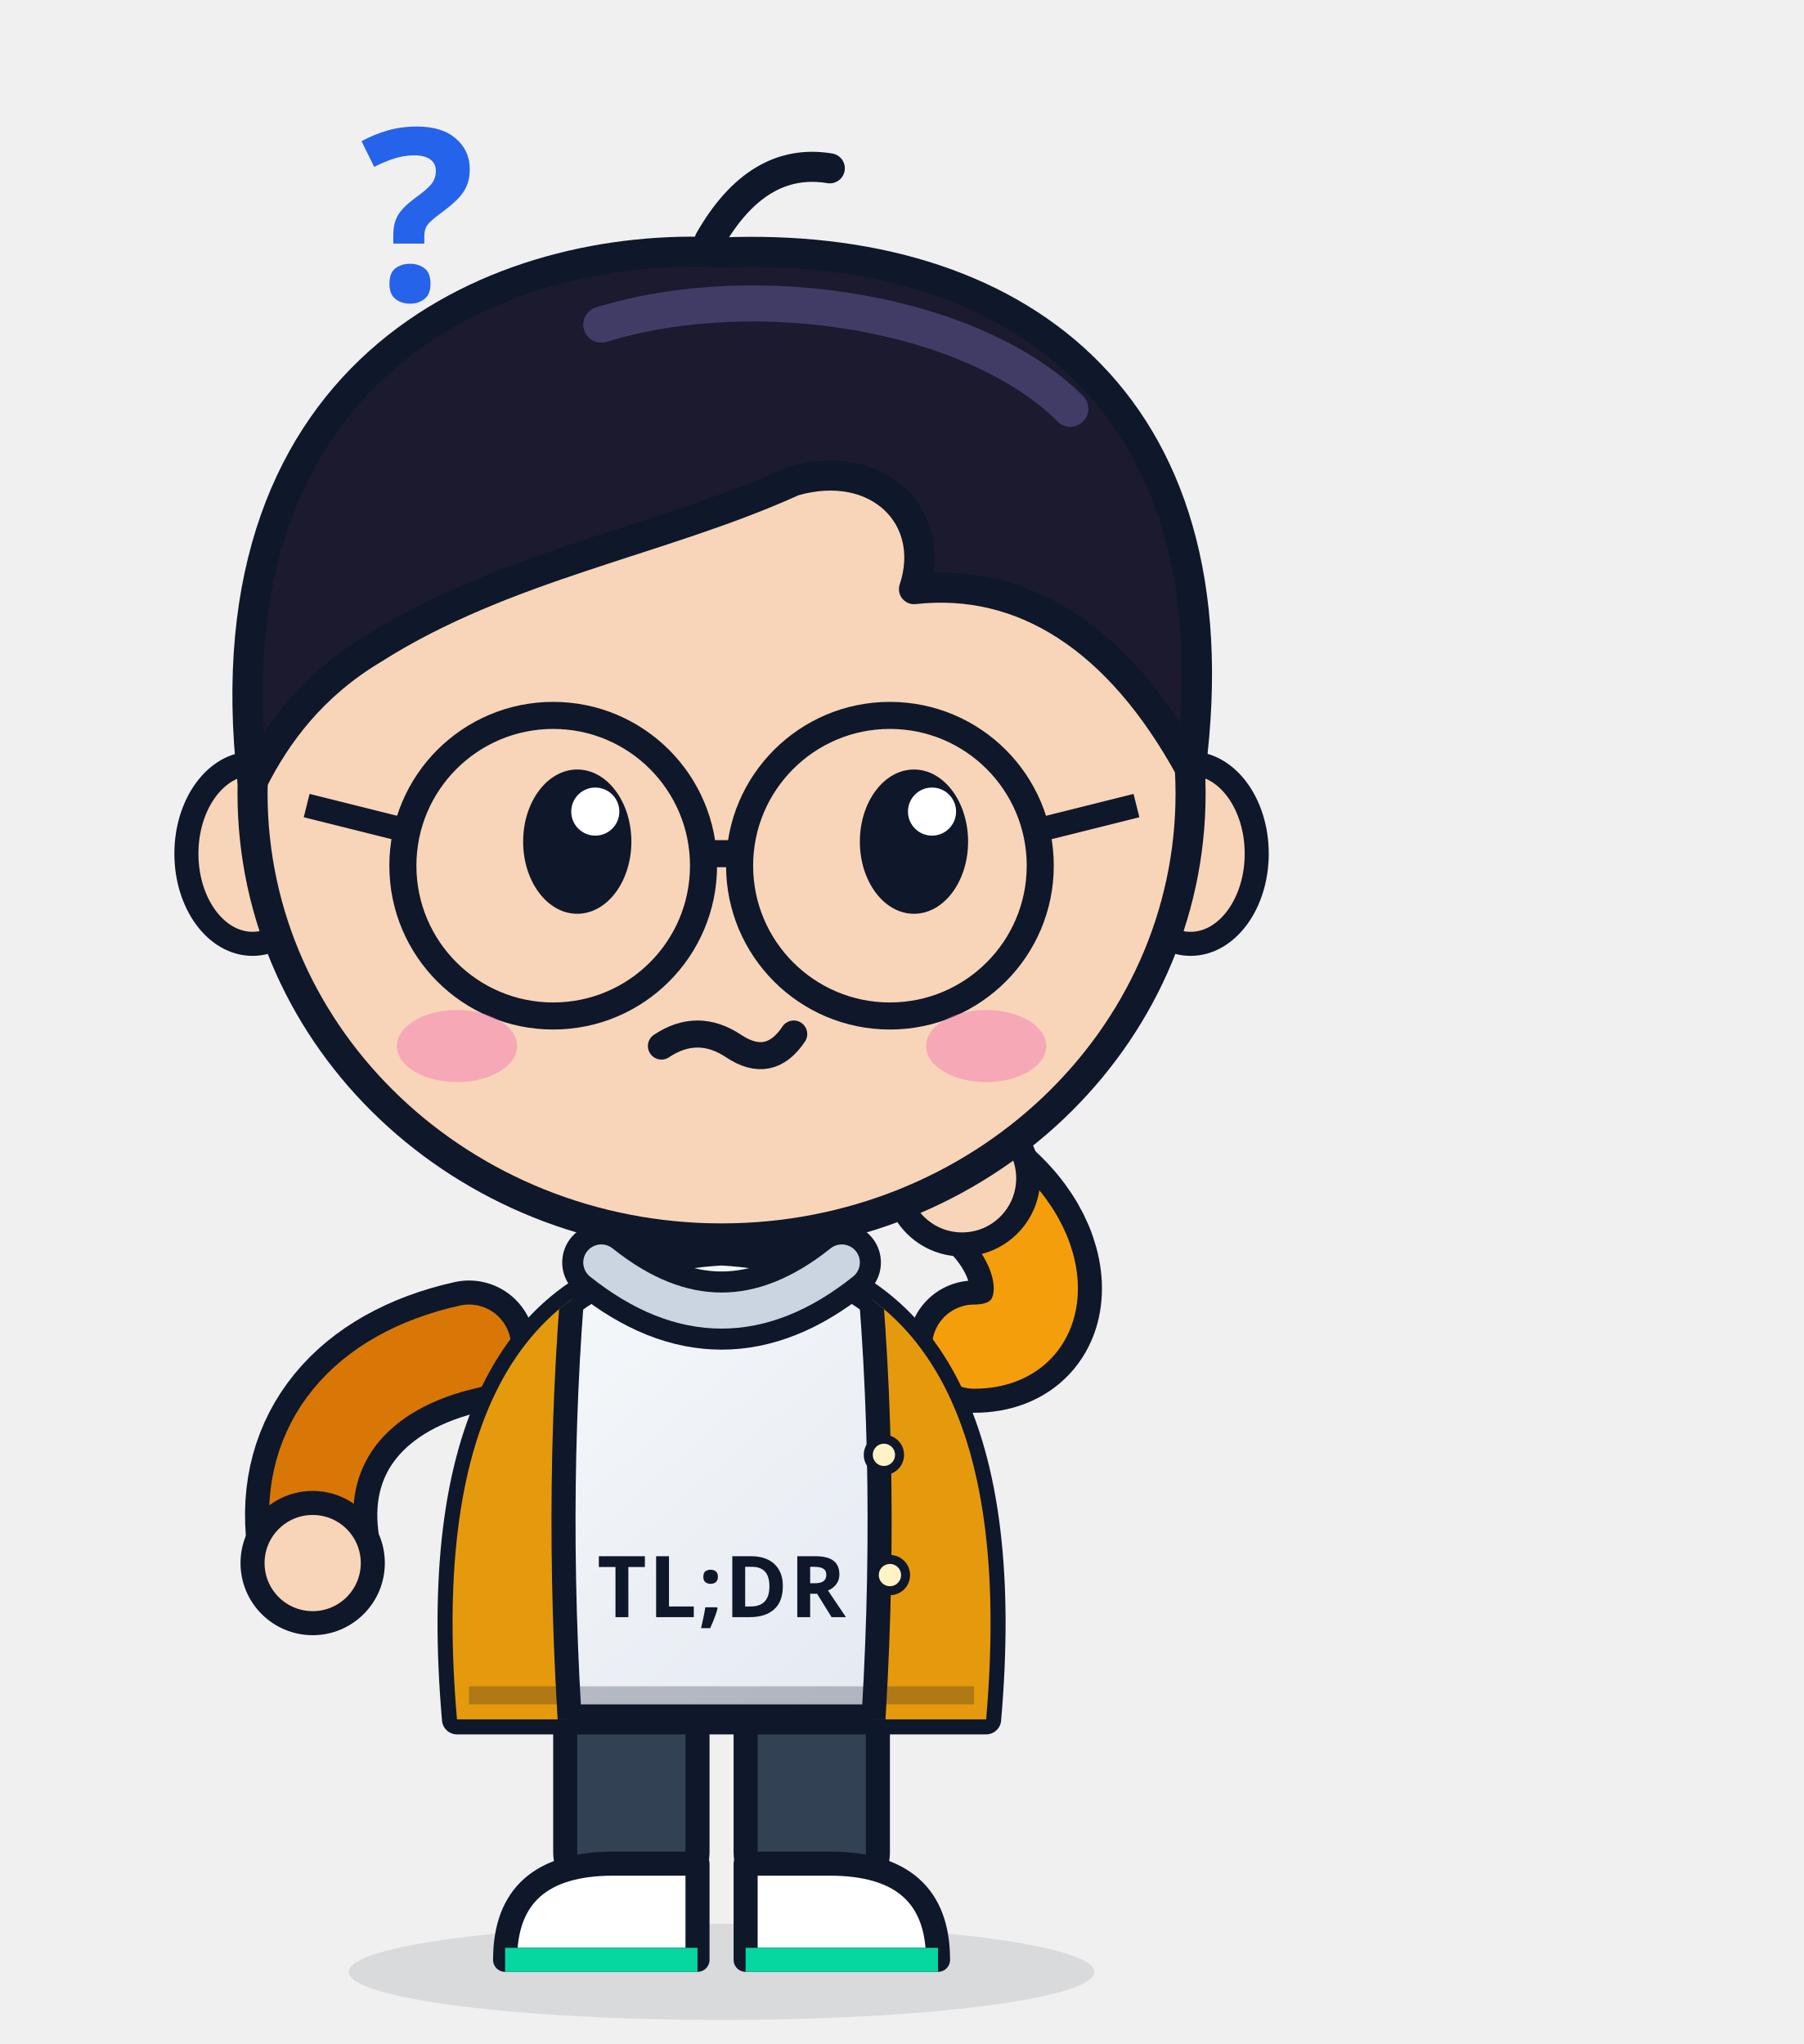
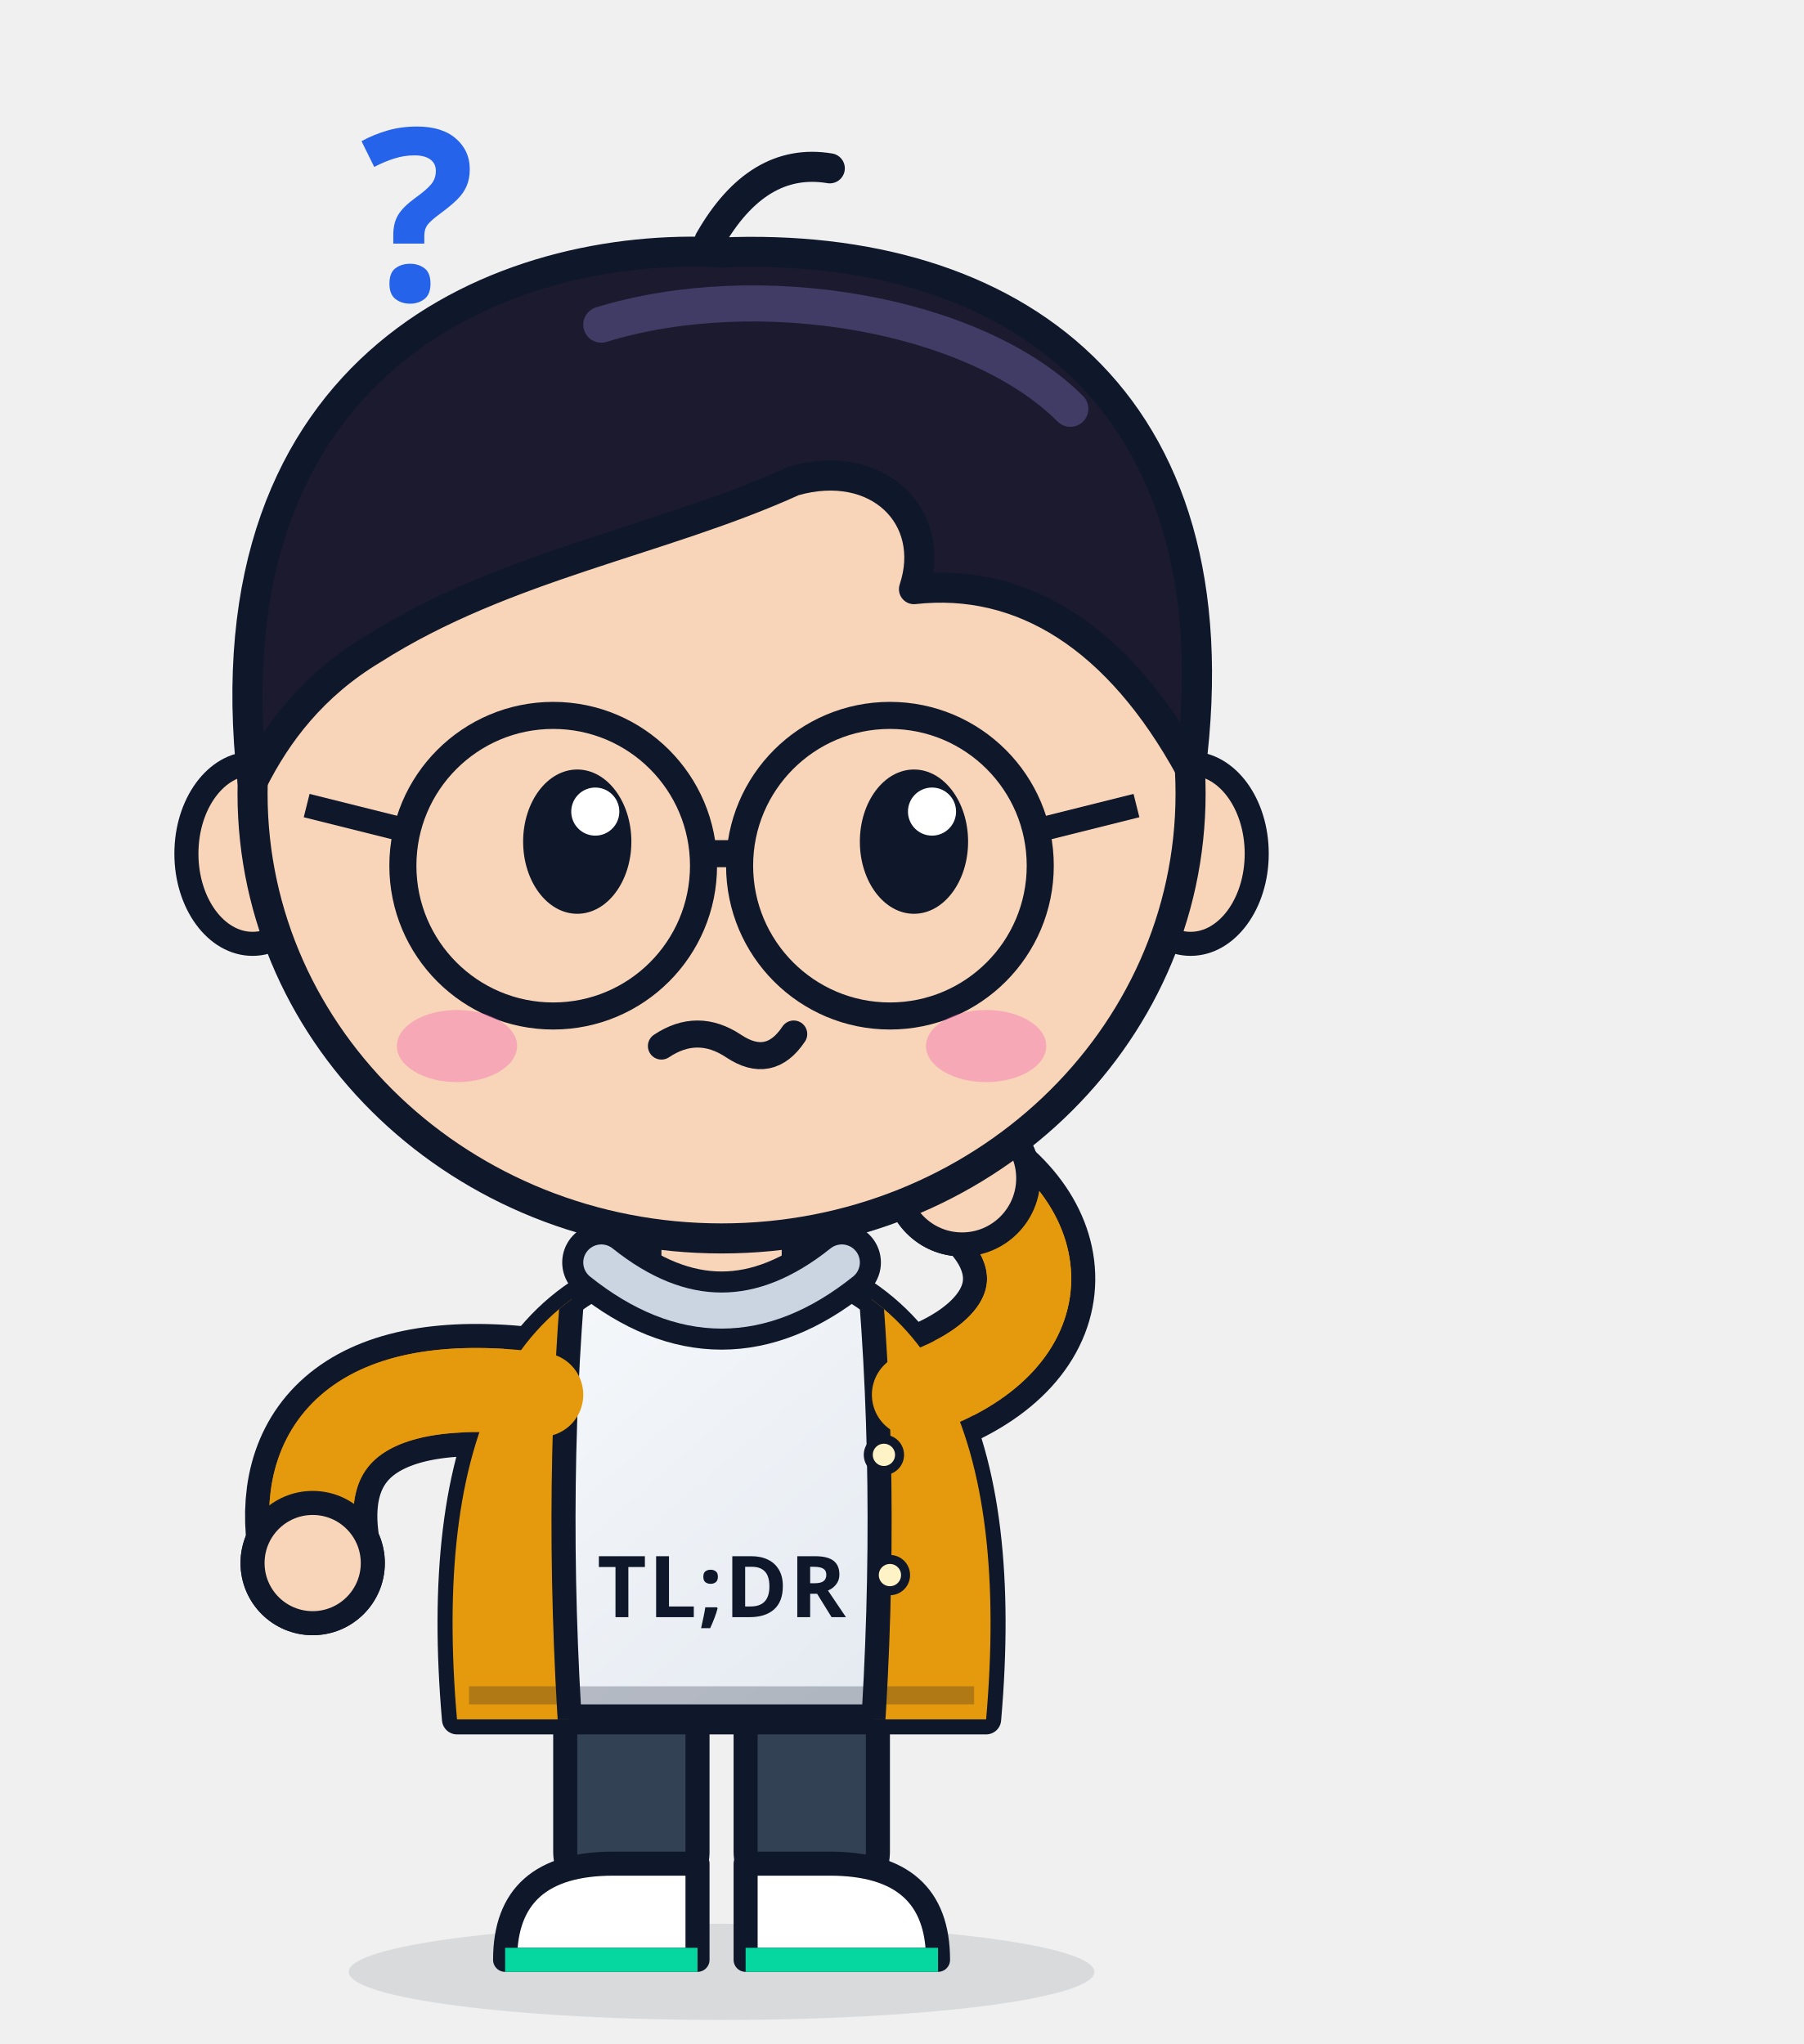
<svg xmlns="http://www.w3.org/2000/svg" viewBox="20 -10 300 340" overflow="visible">
  <defs>
    <linearGradient id="gh5" x1="0" y1="0" x2="1" y2="1">
      <stop offset="0" stop-color="#F8FAFC" />
      <stop offset="1" stop-color="#E2E8F0" />
    </linearGradient>
  </defs>
  <ellipse cx="140" cy="318" rx="62" ry="8" fill="#0F172A" opacity=".1" />
  <rect x="114" y="262" width="22" height="44" rx="8" fill="#334155" stroke="#0F172A" stroke-width="4" />
  <rect x="144" y="262" width="22" height="44" rx="8" fill="#334155" stroke="#0F172A" stroke-width="4" />
  <path d="M104 316 q0 -16 18 -16 h14 v16 Z" fill="#fff" stroke="#0F172A" stroke-width="4" stroke-linejoin="round" />
  <path d="M176 316 q0 -16 -18 -16 h-14 v16 Z" fill="#fff" stroke="#0F172A" stroke-width="4" stroke-linejoin="round" />
  <path d="M104 316 h32 M144 316 h32" stroke="#06D6A0" stroke-width="4" />
-   <path d="M98 214 C80 218 70 230 72 246" stroke="#0F172A" stroke-width="22" stroke-linecap="round" fill="none" />
-   <path d="M98 214 C80 218 70 230 72 246" stroke="#D97706" stroke-width="14" stroke-linecap="round" fill="none" />
+   <path d="M110 222 C80 218 70 230 72 246" stroke="#0F172A" stroke-width="22" stroke-linecap="round" fill="none" />
+   <path d="M110 222 C80 218 70 230 72 246" stroke="#D97706" stroke-width="14" stroke-linecap="round" fill="none" />
  <circle cx="72" cy="250" r="10" fill="#F8D5B8" stroke="#0F172A" stroke-width="4" />
-   <path d="M182 214 C196 214 196 196 180 186" stroke="#0F172A" stroke-width="22" stroke-linecap="round" fill="none" />
-   <path d="M182 214 C196 214 196 196 180 186" stroke="#F59E0B" stroke-width="14" stroke-linecap="round" fill="none" />
+   <path d="M172 222 C196 214 196 196 180 186" stroke="#0F172A" stroke-width="22" stroke-linecap="round" fill="none" />
+   <path d="M172 222 C196 214 196 196 180 186" stroke="#F59E0B" stroke-width="14" stroke-linecap="round" fill="none" />
  <circle cx="180" cy="186" r="11" fill="#F8D5B8" stroke="#0F172A" stroke-width="4" />
  <path d="M96 276 C92 230 104 200 140 198 C176 200 188 230 184 276 Z" fill="url(#gh5)" stroke="#0F172A" stroke-width="5" stroke-linejoin="round" />
+   <rect x="128" y="182" width="24" height="24" fill="#F8D5B8" />
+   <path d="M128 182 v24 M152 182 v24" stroke="#0F172A" stroke-width="4" />
  <clipPath id="cb5">
    <path d="M96 276 C92 230 104 200 140 198 C176 200 188 230 184 276 Z" />
  </clipPath>
  <path d="M120 200 Q140 216 160 200" stroke="#0F172A" stroke-width="13" fill="none" stroke-linecap="round" />
  <path d="M120 200 Q140 216 160 200" stroke="#CBD5E1" stroke-width="6" fill="none" stroke-linecap="round" />
  <g clip-path="url(#cb5)">
    <path d="M90 196 H116 Q112 236 115 280 H90 Z M190 196 H164 Q168 236 165 280 H190 Z" fill="#E59A0E" stroke="#0F172A" stroke-width="4" />
    <circle cx="167" cy="232" r="2.6" fill="#FEF3C7" stroke="#0F172A" stroke-width="1.5" />
    <circle cx="168" cy="252" r="2.6" fill="#FEF3C7" stroke="#0F172A" stroke-width="1.5" />
  </g>
  <text x="140" y="259" text-anchor="middle" font-family="Fredoka, 'Baloo 2', sans-serif" font-weight="700" font-size="14.2" fill="#0F172A" letter-spacing=".3">TL;DR</text>
  <path d="M98 272 h84" stroke="#0F172A" stroke-width="3" opacity=".25" />
+   <path d="M110 222 C80 218 70 230 72 246" stroke="#E59A0E" stroke-width="14" stroke-linecap="round" fill="none" />
+   <circle cx="72" cy="250" r="10" fill="#F8D5B8" stroke="#0F172A" stroke-width="4" />
+   <path d="M172 222 C196 214 196 196 180 186" stroke="#E59A0E" stroke-width="14" stroke-linecap="round" fill="none" />
+   <circle cx="180" cy="186" r="11" fill="#F8D5B8" stroke="#0F172A" stroke-width="4" />
  <ellipse cx="62" cy="132" rx="11" ry="15" fill="#F8D5B8" stroke="#0F172A" stroke-width="4" />
  <ellipse cx="218" cy="132" rx="11" ry="15" fill="#F8D5B8" stroke="#0F172A" stroke-width="4" />
  <ellipse cx="140" cy="122" rx="78" ry="74" fill="#F8D5B8" stroke="#0F172A" stroke-width="5" />
  <path d="M62 120 C54 50 104 30 140 32 C188 30 226 56 218 118 C206 96 190 86 172 88 C176 76 166 66 152 70 C130 80 104 84 82 98 C72 104 66 112 62 120 Z" fill="#1B1A2E" stroke="#0F172A" stroke-width="5" stroke-linejoin="round" />
  <path d="M120 44 C146 36 182 42 198 58" stroke="#403C66" stroke-width="6" fill="none" stroke-linecap="round" />
  <path d="M138 30 q8 -14 20 -12" stroke="#0F172A" stroke-width="5" fill="none" stroke-linecap="round" />
  <ellipse cx="116" cy="130" rx="9" ry="12" fill="#0F172A" />
  <ellipse cx="172" cy="130" rx="9" ry="12" fill="#0F172A" />
  <circle cx="119" cy="125" r="4" fill="#fff" />
  <circle cx="175" cy="125" r="4" fill="#fff" />
  <circle cx="112" cy="134" r="25" fill="none" stroke="#0F172A" stroke-width="4.5" />
  <circle cx="168" cy="134" r="25" fill="none" stroke="#0F172A" stroke-width="4.5" />
  <path d="M137 132 h6" stroke="#0F172A" stroke-width="4.5" />
  <path d="M87 128 l-16 -4 M193 128 l16 -4" stroke="#0F172A" stroke-width="4" />
  <ellipse cx="96" cy="164" rx="10" ry="6" fill="#F472B6" opacity=".45" />
  <ellipse cx="184" cy="164" rx="10" ry="6" fill="#F472B6" opacity=".45" />
  <path d="M130 164 q6 -4 12 0 q6 4 10 -2" stroke="#0F172A" stroke-width="4.5" fill="none" stroke-linecap="round" />
  <text x="80" y="40" font-family="Be Vietnam Pro" font-weight="800" font-size="40" fill="#2563EB">?</text>
</svg>
